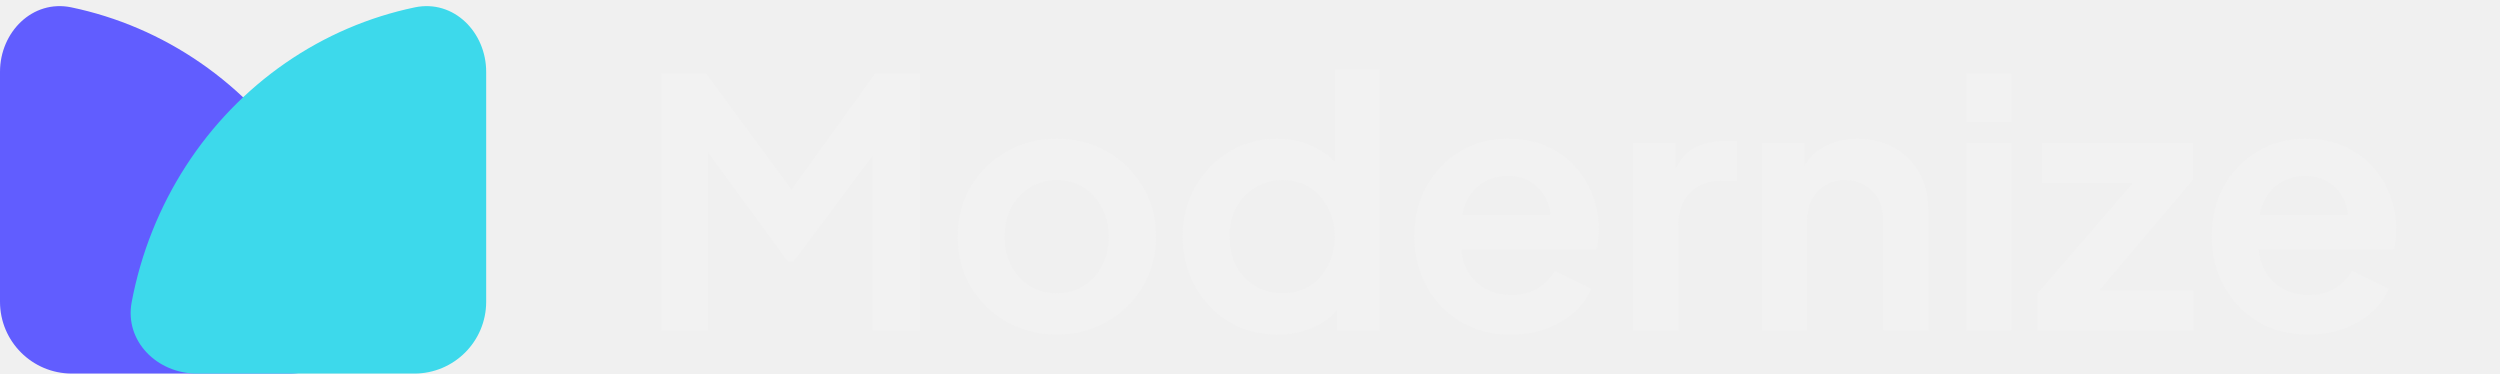
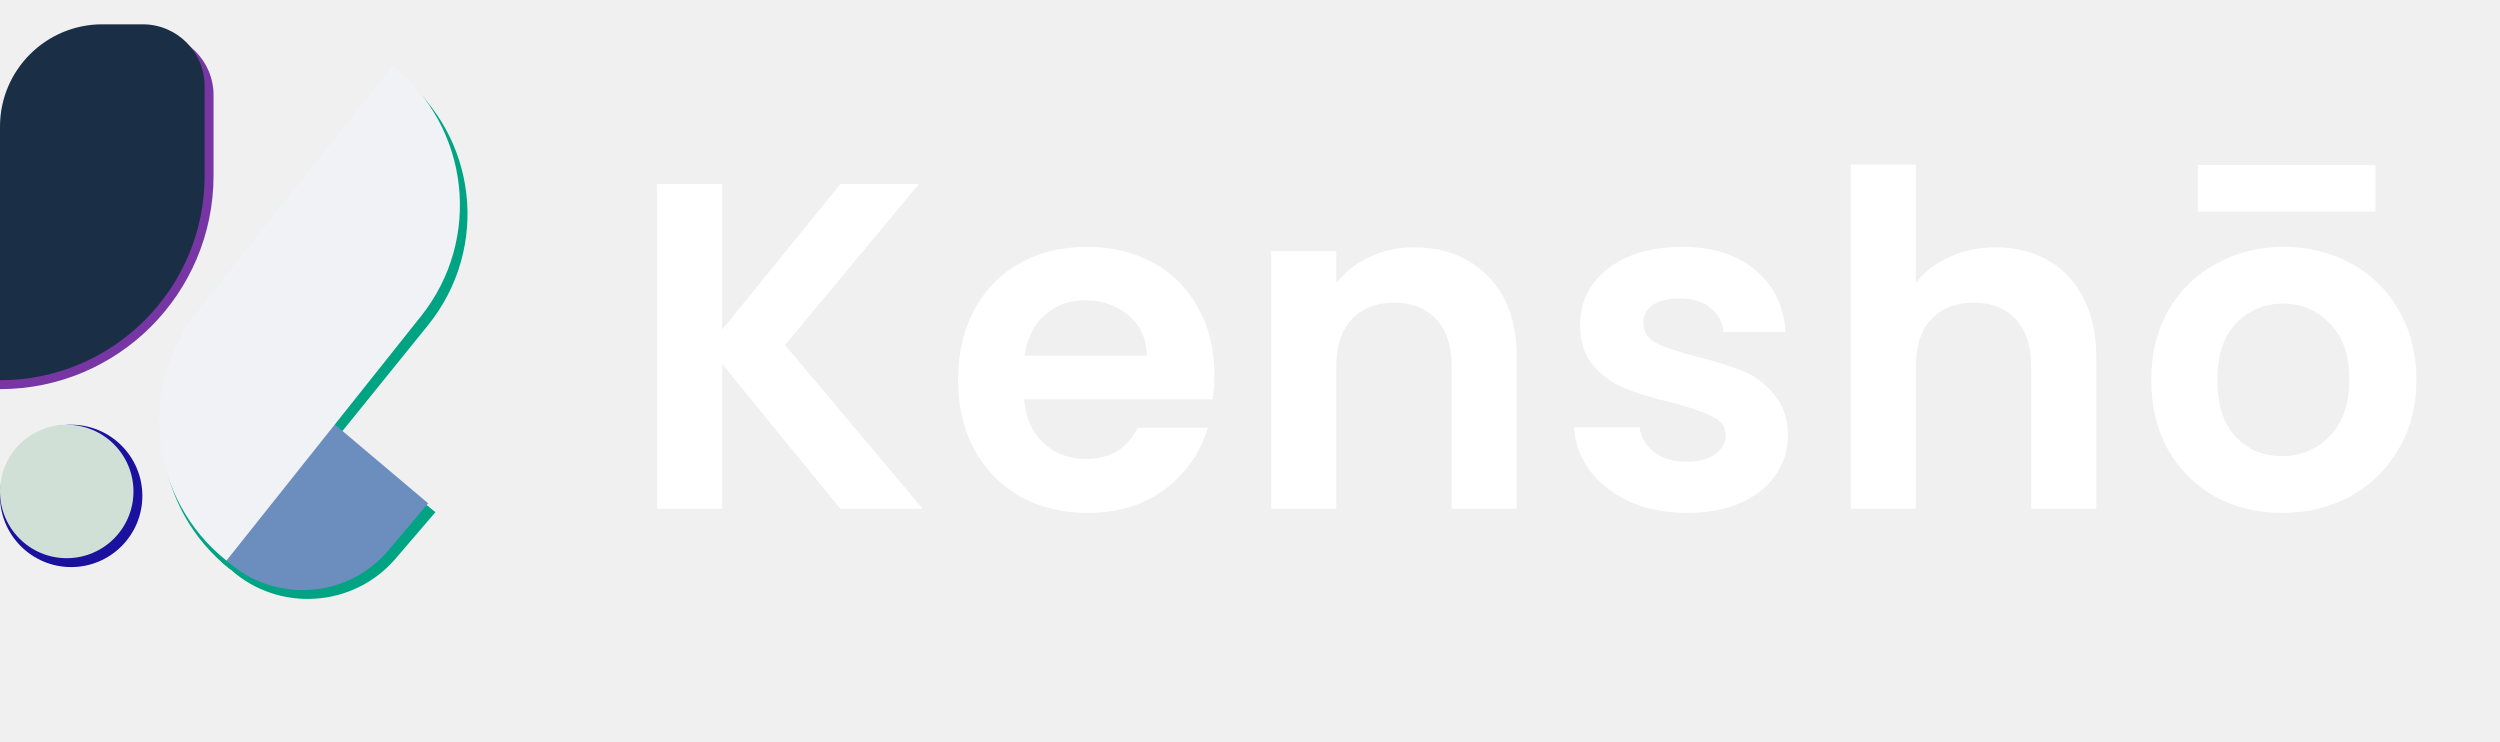
- <svg xmlns="http://www.w3.org/2000/svg" width="174" height="26" viewBox="0 0 174 26" fill="none">
-   <path d="M46.027 23V5.12H49.147L55.843 14.216H54.355L60.907 5.12H64.027V23H60.739V8.84L62.011 9.152L55.219 18.2H54.835L48.211 9.152L49.291 8.84V23H46.027ZM73.569 23.288C72.289 23.288 71.121 22.992 70.065 22.4C69.025 21.808 68.193 21 67.569 19.976C66.961 18.952 66.657 17.784 66.657 16.472C66.657 15.16 66.961 13.992 67.569 12.968C68.193 11.944 69.025 11.136 70.065 10.544C71.105 9.952 72.273 9.656 73.569 9.656C74.849 9.656 76.009 9.952 77.049 10.544C78.089 11.136 78.913 11.944 79.521 12.968C80.145 13.976 80.457 15.144 80.457 16.472C80.457 17.784 80.145 18.952 79.521 19.976C78.897 21 78.065 21.808 77.025 22.4C75.985 22.992 74.833 23.288 73.569 23.288ZM73.569 20.408C74.273 20.408 74.889 20.24 75.417 19.904C75.961 19.568 76.385 19.104 76.689 18.512C77.009 17.904 77.169 17.224 77.169 16.472C77.169 15.704 77.009 15.032 76.689 14.456C76.385 13.864 75.961 13.4 75.417 13.064C74.889 12.712 74.273 12.536 73.569 12.536C72.849 12.536 72.217 12.712 71.673 13.064C71.129 13.4 70.697 13.864 70.377 14.456C70.073 15.032 69.921 15.704 69.921 16.472C69.921 17.224 70.073 17.904 70.377 18.512C70.697 19.104 71.129 19.568 71.673 19.904C72.217 20.24 72.849 20.408 73.569 20.408ZM88.913 23.288C87.649 23.288 86.521 22.992 85.529 22.4C84.537 21.792 83.753 20.968 83.177 19.928C82.601 18.888 82.313 17.736 82.313 16.472C82.313 15.192 82.601 14.04 83.177 13.016C83.753 11.992 84.537 11.176 85.529 10.568C86.537 9.96 87.657 9.656 88.889 9.656C89.881 9.656 90.761 9.856 91.529 10.256C92.313 10.64 92.929 11.184 93.377 11.888L92.897 12.536V4.832H96.041V23H93.065V20.48L93.401 21.104C92.953 21.808 92.329 22.352 91.529 22.736C90.729 23.104 89.857 23.288 88.913 23.288ZM89.249 20.408C89.969 20.408 90.601 20.24 91.145 19.904C91.689 19.568 92.113 19.104 92.417 18.512C92.737 17.92 92.897 17.24 92.897 16.472C92.897 15.72 92.737 15.048 92.417 14.456C92.113 13.848 91.689 13.376 91.145 13.04C90.601 12.704 89.969 12.536 89.249 12.536C88.545 12.536 87.913 12.712 87.353 13.064C86.793 13.4 86.353 13.864 86.033 14.456C85.729 15.032 85.577 15.704 85.577 16.472C85.577 17.24 85.729 17.92 86.033 18.512C86.353 19.104 86.793 19.568 87.353 19.904C87.913 20.24 88.545 20.408 89.249 20.408ZM105.158 23.288C103.814 23.288 102.638 22.984 101.63 22.376C100.622 21.768 99.838 20.944 99.278 19.904C98.718 18.864 98.438 17.712 98.438 16.448C98.438 15.136 98.718 13.976 99.278 12.968C99.854 11.944 100.63 11.136 101.606 10.544C102.598 9.952 103.702 9.656 104.918 9.656C105.942 9.656 106.838 9.824 107.606 10.16C108.39 10.496 109.054 10.96 109.598 11.552C110.142 12.144 110.558 12.824 110.846 13.592C111.134 14.344 111.278 15.16 111.278 16.04C111.278 16.264 111.262 16.496 111.23 16.736C111.214 16.976 111.174 17.184 111.11 17.36H101.03V14.96H109.334L107.846 16.088C107.99 15.352 107.95 14.696 107.726 14.12C107.518 13.544 107.166 13.088 106.67 12.752C106.19 12.416 105.606 12.248 104.918 12.248C104.262 12.248 103.678 12.416 103.166 12.752C102.654 13.072 102.262 13.552 101.99 14.192C101.734 14.816 101.638 15.576 101.702 16.472C101.638 17.272 101.742 17.984 102.014 18.608C102.302 19.216 102.718 19.688 103.262 20.024C103.822 20.36 104.462 20.528 105.182 20.528C105.902 20.528 106.51 20.376 107.006 20.072C107.518 19.768 107.918 19.36 108.206 18.848L110.75 20.096C110.494 20.72 110.094 21.272 109.55 21.752C109.006 22.232 108.358 22.608 107.606 22.88C106.87 23.152 106.054 23.288 105.158 23.288ZM113.661 23V9.944H116.613V12.848L116.373 12.416C116.677 11.44 117.149 10.76 117.789 10.376C118.445 9.992 119.229 9.8 120.141 9.8H120.909V12.584H119.781C118.885 12.584 118.165 12.864 117.621 13.424C117.077 13.968 116.805 14.736 116.805 15.728V23H113.661ZM122.638 23V9.944H125.59V12.512L125.35 12.056C125.654 11.272 126.15 10.68 126.838 10.28C127.542 9.864 128.358 9.656 129.286 9.656C130.246 9.656 131.094 9.864 131.83 10.28C132.582 10.696 133.166 11.28 133.582 12.032C133.998 12.768 134.206 13.624 134.206 14.6V23H131.062V15.344C131.062 14.768 130.95 14.272 130.726 13.856C130.502 13.44 130.19 13.12 129.79 12.896C129.406 12.656 128.95 12.536 128.422 12.536C127.91 12.536 127.454 12.656 127.054 12.896C126.654 13.12 126.342 13.44 126.118 13.856C125.894 14.272 125.782 14.768 125.782 15.344V23H122.638ZM136.864 23V9.944H140.008V23H136.864ZM136.864 8.48V5.12H140.008V8.48H136.864ZM141.783 23V20.456L149.367 11.672L149.847 12.752H142.119V9.944H152.631V12.512L145.191 21.296L144.711 20.216H152.679V23H141.783ZM160.658 23.288C159.314 23.288 158.138 22.984 157.13 22.376C156.122 21.768 155.338 20.944 154.778 19.904C154.218 18.864 153.938 17.712 153.938 16.448C153.938 15.136 154.218 13.976 154.778 12.968C155.354 11.944 156.13 11.136 157.106 10.544C158.098 9.952 159.202 9.656 160.418 9.656C161.442 9.656 162.338 9.824 163.106 10.16C163.89 10.496 164.554 10.96 165.098 11.552C165.642 12.144 166.058 12.824 166.346 13.592C166.634 14.344 166.778 15.16 166.778 16.04C166.778 16.264 166.762 16.496 166.73 16.736C166.714 16.976 166.674 17.184 166.61 17.36H156.53V14.96H164.834L163.346 16.088C163.49 15.352 163.45 14.696 163.226 14.12C163.018 13.544 162.666 13.088 162.17 12.752C161.69 12.416 161.106 12.248 160.418 12.248C159.762 12.248 159.178 12.416 158.666 12.752C158.154 13.072 157.762 13.552 157.49 14.192C157.234 14.816 157.138 15.576 157.202 16.472C157.138 17.272 157.242 17.984 157.514 18.608C157.802 19.216 158.218 19.688 158.762 20.024C159.322 20.36 159.962 20.528 160.682 20.528C161.402 20.528 162.01 20.376 162.506 20.072C163.018 19.768 163.418 19.36 163.706 18.848L166.25 20.096C165.994 20.72 165.594 21.272 165.05 21.752C164.506 22.232 163.858 22.608 163.106 22.88C162.37 23.152 161.554 23.288 160.658 23.288Z" fill="#F2F2F2" />
-   <path d="M20.137 26C22.898 26 25.184 23.742 24.673 21.029C24.353 19.327 23.868 17.659 23.224 16.05C21.96 12.896 20.109 10.03 17.774 7.615C15.44 5.201 12.669 3.286 9.619 1.979C8.114 1.334 6.555 0.844 4.965 0.512C2.262 -0.051 0 2.239 0 5V21C0 23.761 2.239 26 5 26H20.137Z" fill="#615DFF" />
-   <path d="M13.701 26C10.94 26 8.654 23.742 9.165 21.029C9.485 19.327 9.97 17.659 10.615 16.05C11.878 12.896 13.729 10.03 16.064 7.615C18.398 5.201 21.169 3.286 24.219 1.979C25.724 1.334 27.283 0.844 28.873 0.512C31.577 -0.051 33.838 2.239 33.838 5V21C33.838 23.761 31.6 26 28.838 26H13.701Z" fill="#3DD9EB" />
+ <svg xmlns="http://www.w3.org/2000/svg" width="172" height="51" viewBox="0 0 172 51" fill="none">
+   <path d="M0 9.631C0 5.574 3.289 2.285 7.346 2.285H10.434C12.785 2.285 14.692 4.192 14.692 6.544V12.08C14.692 20.194 8.114 26.772 0 26.772V26.772V9.631Z" fill="#7736A3" />
+   <path d="M0 8.713C0 4.825 3.152 1.673 7.04 1.673H9.821C12.173 1.673 14.08 3.58 14.08 5.932V12.08C14.08 19.856 7.776 26.16 0 26.16V26.16V8.713Z" fill="#1A2F45" />
+   <path d="M17.122 24.578L29.954 35.24L27.204 38.446C24.31 41.819 19.152 42.149 15.856 39.172V39.172V39.172C12.151 36.331 11.595 31.021 14.633 27.479L17.122 24.578Z" fill="#00A483" />
+   <path d="M15.854 39.181C10.479 34.97 9.603 27.252 13.897 21.943L27.483 5.146V5.146C32.858 9.357 33.734 17.075 29.44 22.384L15.854 39.181V39.181Z" fill="#00A483" />
+   <path d="M16.828 23.965L29.457 34.628L26.737 37.85C23.896 41.215 18.826 41.537 15.582 38.56V38.56V38.56C11.935 35.719 11.381 30.416 14.363 26.884L16.828 23.965Z" fill="#6C8EBF" />
+   <path d="M15.58 38.569C10.29 34.358 9.415 26.655 13.626 21.365L27.024 4.533V4.533C32.315 8.745 33.189 16.447 28.978 21.738L15.58 38.569V38.569Z" fill="#F0F2F5" />
+   <circle cx="4.897" cy="34.118" r="4.897" fill="#1A119E" />
+   <circle cx="4.591" cy="33.812" r="4.591" fill="#D0E0D7" />
+   <path d="M57.816 35L49.688 25.048V35H45.208V12.664H49.688V22.68L57.816 12.664H63.224L54.008 23.736L63.48 35H57.816ZM83.547 25.752C83.547 26.392 83.504 26.968 83.419 27.48H70.459C70.565 28.76 71.013 29.763 71.803 30.488C72.592 31.213 73.563 31.576 74.715 31.576C76.379 31.576 77.563 30.861 78.267 29.432H83.099C82.587 31.139 81.605 32.547 80.155 33.656C78.704 34.744 76.923 35.288 74.811 35.288C73.104 35.288 71.568 34.915 70.203 34.168C68.859 33.4 67.803 32.323 67.035 30.936C66.288 29.549 65.915 27.949 65.915 26.136C65.915 24.301 66.288 22.691 67.035 21.304C67.781 19.917 68.827 18.851 70.171 18.104C71.515 17.357 73.061 16.984 74.811 16.984C76.496 16.984 78 17.347 79.323 18.072C80.667 18.797 81.701 19.832 82.427 21.176C83.173 22.499 83.547 24.024 83.547 25.752ZM78.907 24.472C78.885 23.32 78.469 22.403 77.659 21.72C76.848 21.016 75.856 20.664 74.683 20.664C73.573 20.664 72.635 21.005 71.867 21.688C71.12 22.349 70.661 23.277 70.491 24.472H78.907ZM97.281 17.016C99.393 17.016 101.099 17.688 102.401 19.032C103.702 20.355 104.353 22.211 104.353 24.6V35H99.873V25.208C99.873 23.8 99.521 22.723 98.817 21.976C98.113 21.208 97.153 20.824 95.937 20.824C94.699 20.824 93.718 21.208 92.993 21.976C92.289 22.723 91.937 23.8 91.937 25.208V35H87.457V17.272H91.937V19.48C92.534 18.712 93.291 18.115 94.209 17.688C95.147 17.24 96.171 17.016 97.281 17.016ZM116.037 35.288C114.586 35.288 113.285 35.032 112.133 34.52C110.981 33.987 110.064 33.272 109.381 32.376C108.72 31.48 108.357 30.488 108.293 29.4H112.805C112.89 30.083 113.221 30.648 113.797 31.096C114.394 31.544 115.13 31.768 116.005 31.768C116.858 31.768 117.52 31.597 117.989 31.256C118.48 30.915 118.725 30.477 118.725 29.944C118.725 29.368 118.426 28.941 117.829 28.664C117.253 28.365 116.325 28.045 115.045 27.704C113.722 27.384 112.634 27.053 111.781 26.712C110.949 26.371 110.224 25.848 109.605 25.144C109.008 24.44 108.709 23.491 108.709 22.296C108.709 21.315 108.986 20.419 109.541 19.608C110.117 18.797 110.928 18.157 111.973 17.688C113.04 17.219 114.288 16.984 115.717 16.984C117.829 16.984 119.514 17.517 120.773 18.584C122.032 19.629 122.725 21.048 122.853 22.84H118.565C118.501 22.136 118.202 21.581 117.669 21.176C117.157 20.749 116.464 20.536 115.589 20.536C114.778 20.536 114.149 20.685 113.701 20.984C113.274 21.283 113.061 21.699 113.061 22.232C113.061 22.829 113.36 23.288 113.957 23.608C114.554 23.907 115.482 24.216 116.741 24.536C118.021 24.856 119.077 25.187 119.909 25.528C120.741 25.869 121.456 26.403 122.053 27.128C122.672 27.832 122.992 28.771 123.013 29.944C123.013 30.968 122.725 31.885 122.149 32.696C121.594 33.507 120.784 34.147 119.717 34.616C118.672 35.064 117.445 35.288 116.037 35.288ZM137.314 17.016C138.658 17.016 139.853 17.315 140.898 17.912C141.944 18.488 142.754 19.352 143.33 20.504C143.928 21.635 144.226 23 144.226 24.6V35H139.746V25.208C139.746 23.8 139.394 22.723 138.69 21.976C137.986 21.208 137.026 20.824 135.81 20.824C134.573 20.824 133.592 21.208 132.866 21.976C132.162 22.723 131.81 23.8 131.81 25.208V35H127.33V11.32H131.81V19.48C132.386 18.712 133.154 18.115 134.114 17.688C135.074 17.24 136.141 17.016 137.314 17.016ZM156.999 35.288C155.292 35.288 153.756 34.915 152.391 34.168C151.025 33.4 149.948 32.323 149.159 30.936C148.391 29.549 148.007 27.949 148.007 26.136C148.007 24.323 148.401 22.723 149.191 21.336C150.001 19.949 151.1 18.883 152.487 18.136C153.873 17.368 155.42 16.984 157.127 16.984C158.833 16.984 160.38 17.368 161.767 18.136C163.153 18.883 164.241 19.949 165.031 21.336C165.841 22.723 166.247 24.323 166.247 26.136C166.247 27.949 165.831 29.549 164.999 30.936C164.188 32.323 163.079 33.4 161.671 34.168C160.284 34.915 158.727 35.288 156.999 35.288ZM156.999 31.384C157.809 31.384 158.567 31.192 159.271 30.808C159.996 30.403 160.572 29.805 160.999 29.016C161.425 28.227 161.639 27.267 161.639 26.136C161.639 24.451 161.191 23.16 160.295 22.264C159.42 21.347 158.343 20.888 157.063 20.888C155.783 20.888 154.705 21.347 153.831 22.264C152.977 23.16 152.551 24.451 152.551 26.136C152.551 27.821 152.967 29.123 153.799 30.04C154.652 30.936 155.719 31.384 156.999 31.384ZM163.431 11.352V14.552H151.207V11.352H163.431Z" fill="white" />
</svg>
